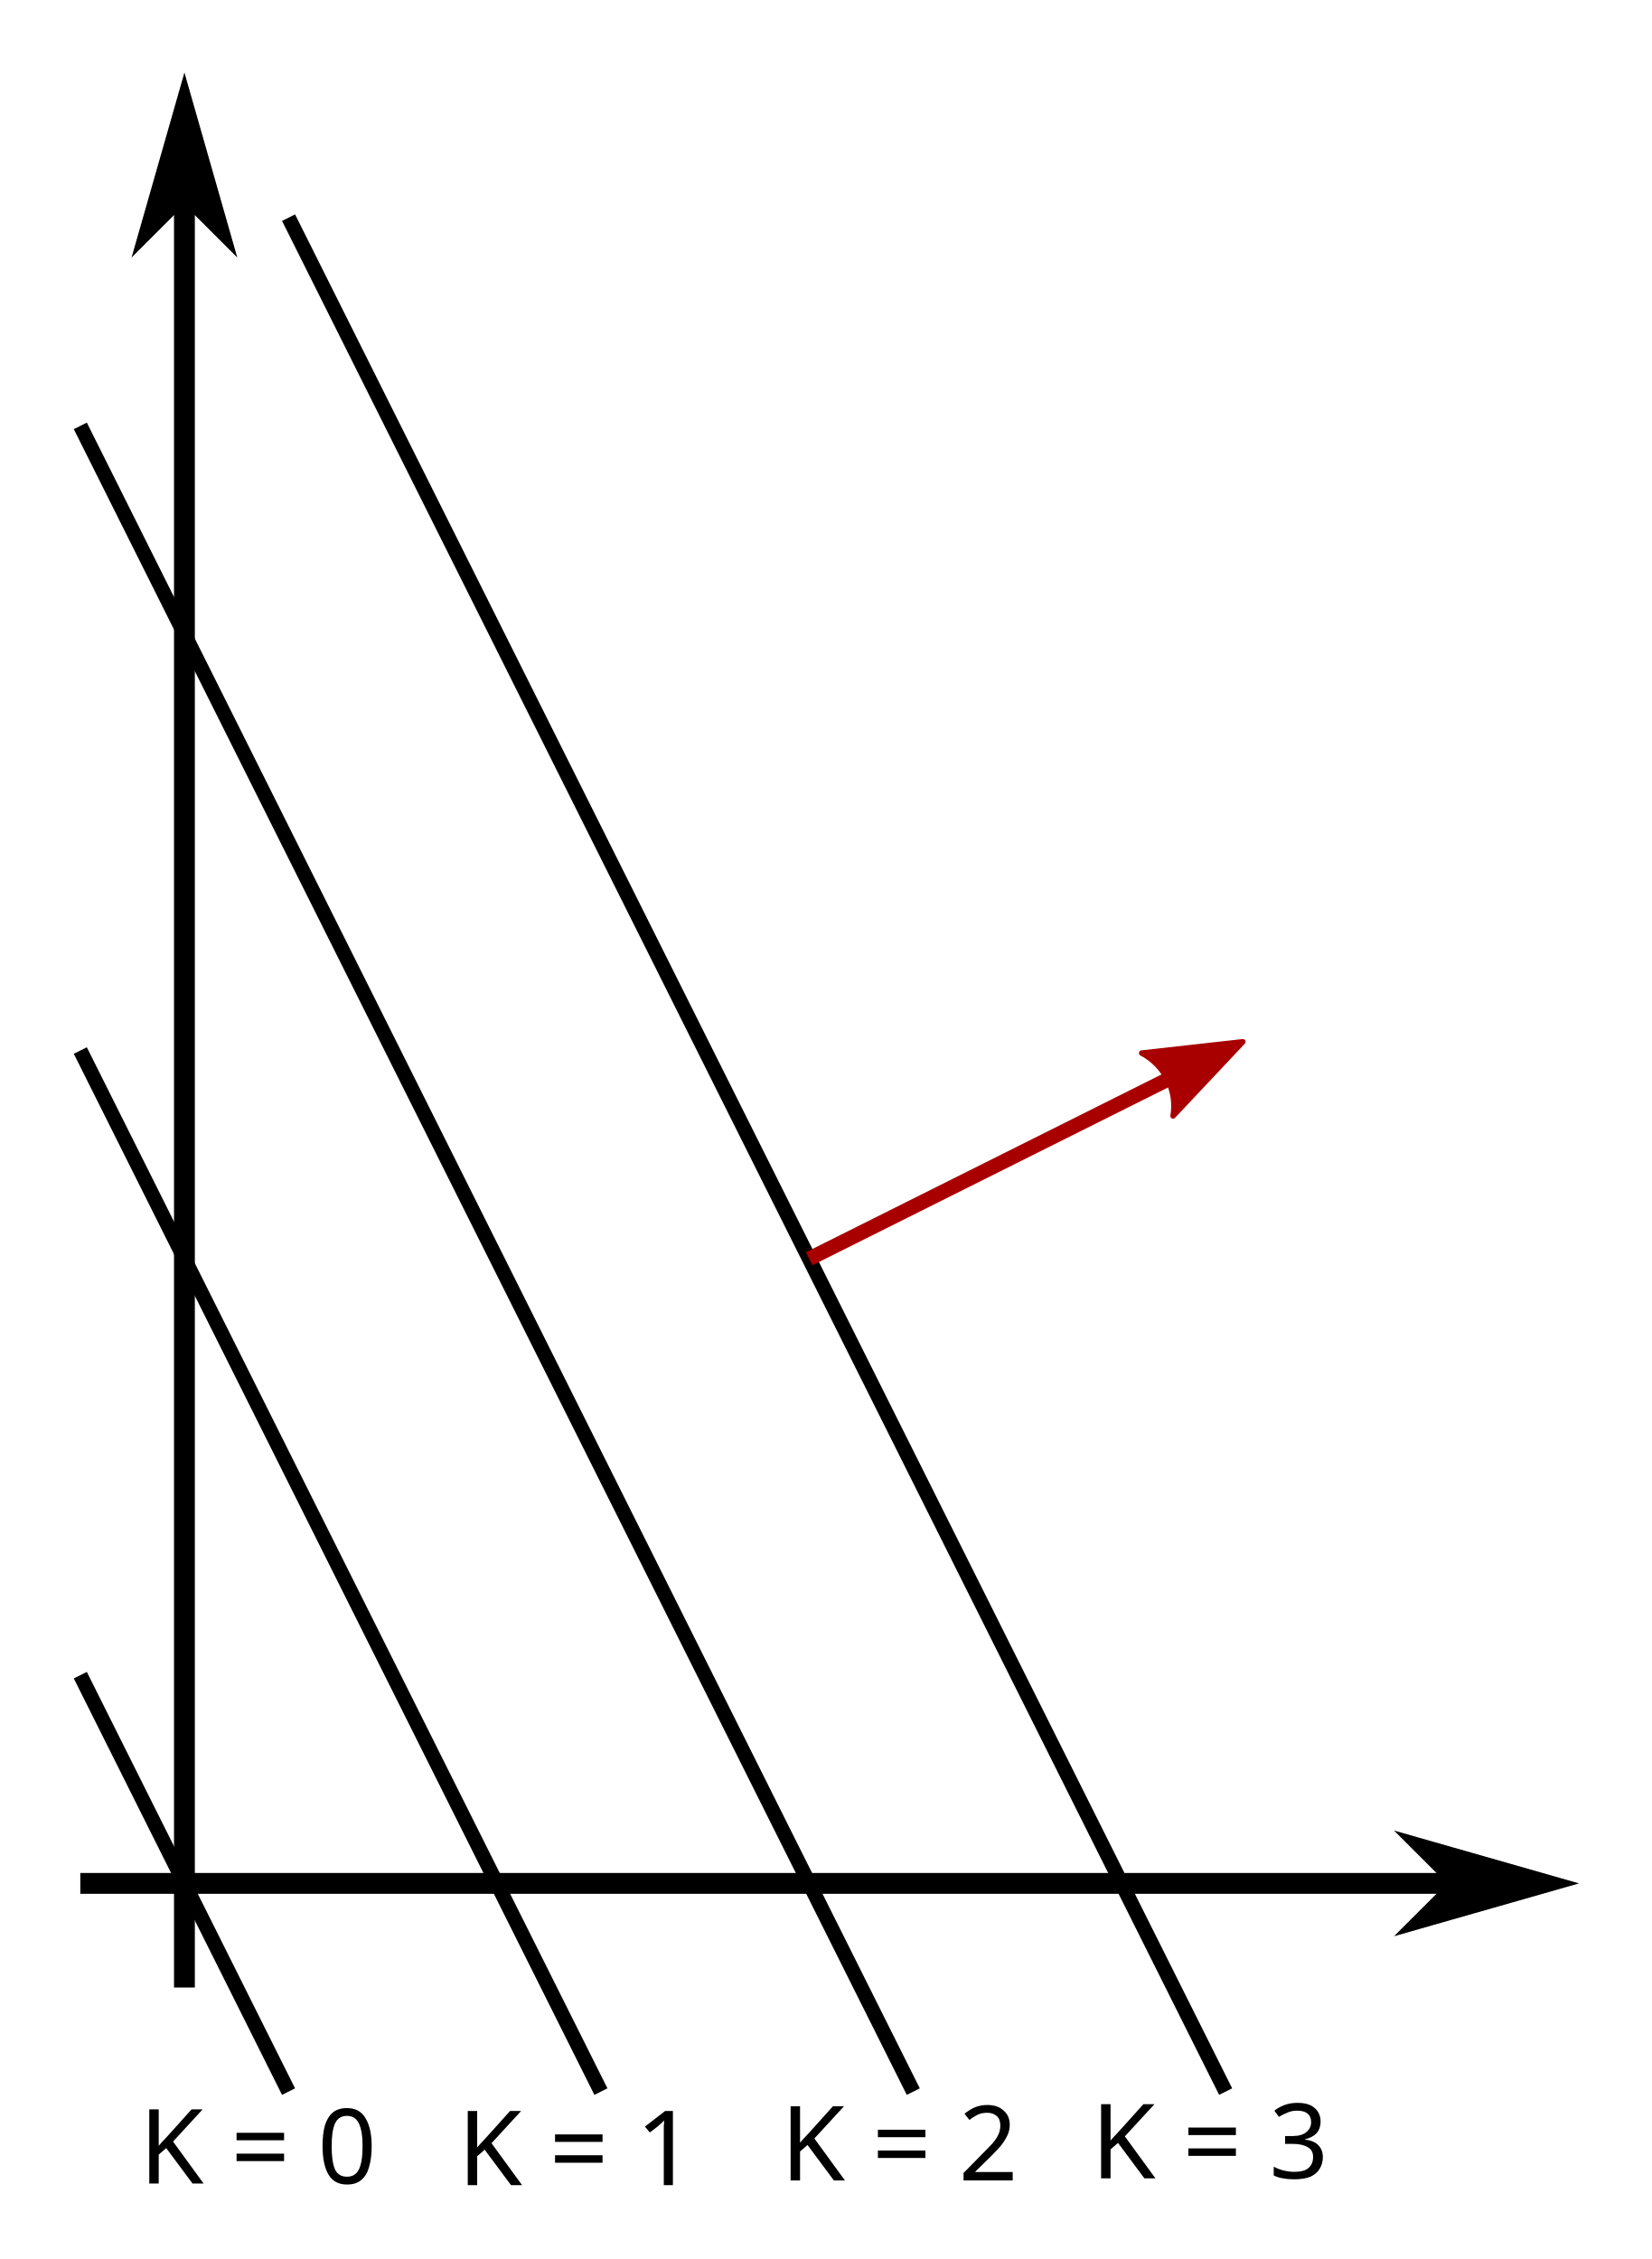
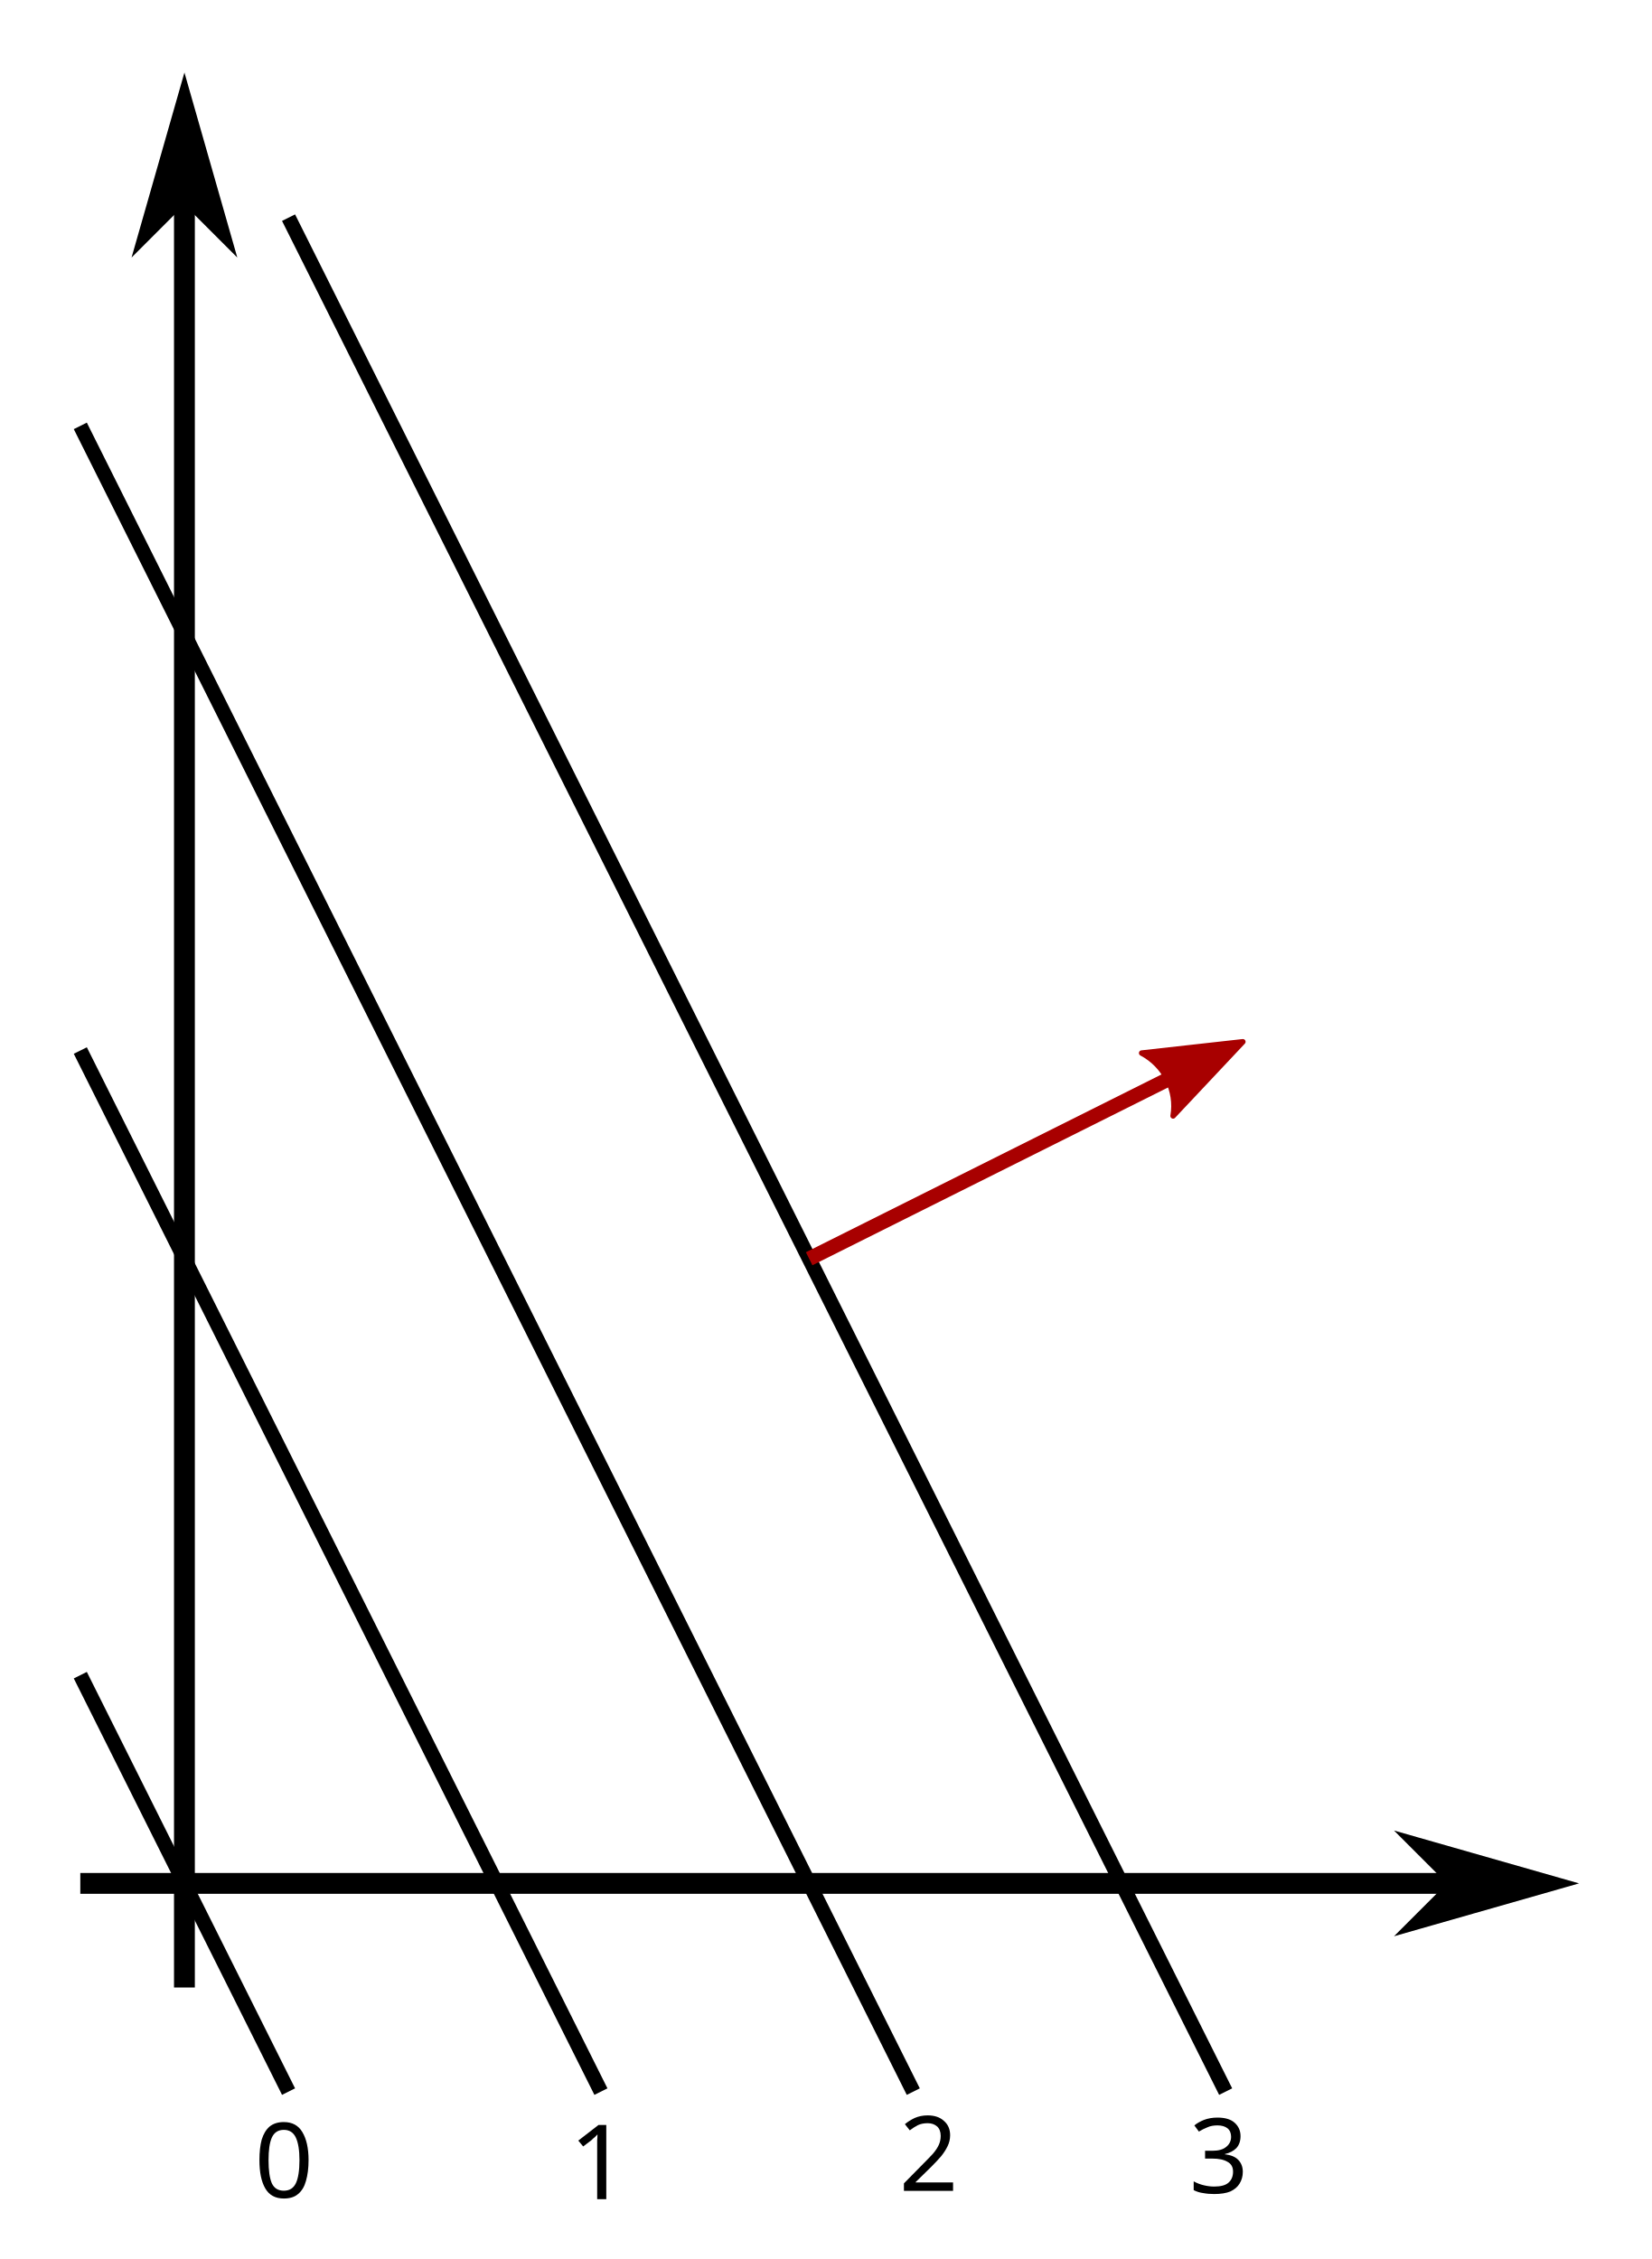
<svg xmlns="http://www.w3.org/2000/svg" width="22.383mm" height="30.619mm" viewBox="0 0 79.31 108.492" id="svg2" version="1.1">
  <defs id="defs4">
    <marker orient="auto" refY="0" refX="0" id="Arrow2Mend" style="overflow:visible">
      <path id="path4348" style="fill:#a80000;fill-opacity:1;fill-rule:evenodd;stroke:#a80000;stroke-width:0.625;stroke-linejoin:round;stroke-opacity:1" d="M 8.719,4.034 -2.207,0.016 8.719,-4.002 c -1.745,2.372 -1.735,5.617 -6e-7,8.035 z" transform="scale(-0.6,-0.6)" />
    </marker>
    <marker orient="auto" refY="0" refX="0" id="marker7775" style="overflow:visible">
      <path id="path7777" d="M 0,0 5,-5 -12.5,0 5,5 0,0 Z" style="fill:#000000;fill-opacity:1;fill-rule:evenodd;stroke:#000000;stroke-width:1pt;stroke-opacity:1" transform="matrix(-0.4,0,0,-0.4,-4,0)" />
    </marker>
    <marker orient="auto" refY="0" refX="0" id="marker7437" style="overflow:visible">
      <path id="path7439" d="M 0,0 5,-5 -12.5,0 5,5 0,0 Z" style="fill:#a80000;fill-opacity:1;fill-rule:evenodd;stroke:#a80000;stroke-width:1pt;stroke-opacity:1" transform="matrix(-0.4,0,0,-0.4,-4,0)" />
    </marker>
    <marker style="overflow:visible" id="marker7331" refX="0" refY="0" orient="auto">
      <path transform="matrix(-0.4,0,0,-0.4,-4,0)" style="fill:#000000;fill-opacity:1;fill-rule:evenodd;stroke:#000000;stroke-width:1pt;stroke-opacity:1" d="M 0,0 5,-5 -12.5,0 5,5 0,0 Z" id="path7333" />
    </marker>
    <marker style="overflow:visible" id="marker6925" refX="0" refY="0" orient="auto">
      <path transform="matrix(0.4,0,0,0.4,4,0)" style="fill:#000000;fill-opacity:1;fill-rule:evenodd;stroke:#000000;stroke-width:1pt;stroke-opacity:1" d="M 0,0 5,-5 -12.5,0 5,5 0,0 Z" id="path6927" />
    </marker>
    <marker orient="auto" refY="0" refX="0" id="marker5734" style="overflow:visible">
      <path id="path5736" d="M 0,0 5,-5 -12.5,0 5,5 0,0 Z" style="fill:#000000;fill-opacity:1;fill-rule:evenodd;stroke:#000000;stroke-width:1pt;stroke-opacity:1" transform="matrix(-0.4,0,0,-0.4,-4,0)" />
    </marker>
    <marker style="overflow:visible" id="marker5646" refX="0" refY="0" orient="auto">
      <path transform="matrix(-0.4,0,0,-0.4,-4,0)" style="fill:#000000;fill-opacity:1;fill-rule:evenodd;stroke:#000000;stroke-width:1pt;stroke-opacity:1" d="M 0,0 5,-5 -12.5,0 5,5 0,0 Z" id="path5648" />
    </marker>
    <marker orient="auto" refY="0" refX="0" id="marker5564" style="overflow:visible">
      <path id="path5566" d="M 0,0 5,-5 -12.5,0 5,5 0,0 Z" style="fill:#a80000;fill-opacity:1;fill-rule:evenodd;stroke:#a80000;stroke-width:1pt;stroke-opacity:1" transform="matrix(-0.4,0,0,-0.4,-4,0)" />
    </marker>
    <marker style="overflow:visible" id="marker4978" refX="0" refY="0" orient="auto">
      <path transform="matrix(0.4,0,0,0.4,4,0)" style="fill:#000000;fill-opacity:1;fill-rule:evenodd;stroke:#000000;stroke-width:1pt;stroke-opacity:1" d="M 0,0 5,-5 -12.5,0 5,5 0,0 Z" id="path4980" />
    </marker>
    <marker style="overflow:visible" id="marker4738" refX="0" refY="0" orient="auto">
      <path transform="matrix(-0.4,0,0,-0.4,-4,0)" style="fill:#000000;fill-opacity:1;fill-rule:evenodd;stroke:#000000;stroke-width:1pt;stroke-opacity:1" d="M 0,0 5,-5 -12.5,0 5,5 0,0 Z" id="path4740" />
    </marker>
    <marker style="overflow:visible" id="marker4538" refX="0" refY="0" orient="auto">
      <path transform="matrix(-0.4,0,0,-0.4,-4,0)" style="fill:#000000;fill-opacity:1;fill-rule:evenodd;stroke:#000000;stroke-width:1pt;stroke-opacity:1" d="M 0,0 5,-5 -12.5,0 5,5 0,0 Z" id="path4540" />
    </marker>
    <marker orient="auto" refY="0" refX="0" id="Arrow1Mend" style="overflow:visible">
      <path id="path4157" d="M 0,0 5,-5 -12.5,0 5,5 0,0 Z" style="fill:#000000;fill-opacity:1;fill-rule:evenodd;stroke:#000000;stroke-width:1pt;stroke-opacity:1" transform="matrix(-0.4,0,0,-0.4,-4,0)" />
    </marker>
    <marker orient="auto" refY="0" refX="0" id="Arrow1Mstart" style="overflow:visible">
      <path id="path4154" d="M 0,0 5,-5 -12.5,0 5,5 0,0 Z" style="fill:#000000;fill-opacity:1;fill-rule:evenodd;stroke:#000000;stroke-width:1pt;stroke-opacity:1" transform="matrix(0.4,0,0,0.4,4,0)" />
    </marker>
    <marker orient="auto" refY="0" refX="0" id="Arrow1Lstart" style="overflow:visible">
      <path id="path4148" d="M 0,0 5,-5 -12.5,0 5,5 0,0 Z" style="fill:#000000;fill-opacity:1;fill-rule:evenodd;stroke:#000000;stroke-width:1pt;stroke-opacity:1" transform="matrix(0.8,0,0,0.8,10,0)" />
    </marker>
    <marker orient="auto" refY="0" refX="0" id="Arrow2Mstart" style="overflow:visible">
      <path id="path4172" style="fill:#000000;fill-opacity:1;fill-rule:evenodd;stroke:#000000;stroke-width:0.625;stroke-linejoin:round;stroke-opacity:1" d="M 8.719,4.034 -2.207,0.016 8.719,-4.002 c -1.745,2.372 -1.735,5.617 -6e-7,8.035 z" transform="scale(0.6,0.6)" />
    </marker>
  </defs>
  <g id="layer1" transform="translate(-21.14364,-11.90888)">
    <path style="fill:none;fill-rule:evenodd;stroke:#000000;stroke-width:1px;stroke-linecap:butt;stroke-linejoin:miter;stroke-opacity:1;marker-start:url(#Arrow1Mstart)" d="M 30,17.362 30,107.362" id="path3338" />
    <path style="fill:none;fill-rule:evenodd;stroke:#000000;stroke-width:1px;stroke-linecap:butt;stroke-linejoin:miter;stroke-opacity:1;marker-end:url(#Arrow1Mend)" d="m 25,102.362 70,0" id="path3340" />
    <path style="fill:none;fill-rule:evenodd;stroke:#000000;stroke-width:0.7;stroke-linecap:butt;stroke-linejoin:miter;stroke-miterlimit:4;stroke-dasharray:none;stroke-opacity:1" d="M 25,62.362 50,112.362" id="path4274" />
    <path id="path4276" d="M 25,32.362 65,112.362" style="fill:none;fill-rule:evenodd;stroke:#000000;stroke-width:0.7;stroke-linecap:butt;stroke-linejoin:miter;stroke-miterlimit:4;stroke-dasharray:none;stroke-opacity:1" />
    <path style="fill:none;fill-rule:evenodd;stroke:#000000;stroke-width:0.7;stroke-linecap:butt;stroke-linejoin:miter;stroke-miterlimit:4;stroke-dasharray:none;stroke-opacity:1" d="M 35,22.362 80,112.362" id="path4278" />
-     <text xml:space="preserve" style="font-style:normal;font-weight:normal;font-size:5px;line-height:125%;font-family:Sans;letter-spacing:0px;word-spacing:0px;fill:#000000;fill-opacity:1;stroke:none;stroke-width:1px;stroke-linecap:butt;stroke-linejoin:miter;stroke-opacity:1" x="43.12" y="116.857" id="text4280">
-       <tspan id="tspan4282" x="43.12" y="116.857">K = 1</tspan>
+     <text xml:space="preserve" style="font-style:normal;font-weight:normal;line-height:0%;font-family:sans-serif;letter-spacing:0px;word-spacing:0px;fill:#000000;fill-opacity:1;stroke:none;stroke-width:1px;stroke-linecap:butt;stroke-linejoin:miter;stroke-opacity:1" x="48.477" y="117.527" id="text4280">
+       <tspan id="tspan4282" x="48.477" y="117.527" style="font-size:5px;line-height:1.25;font-family:sans-serif">1</tspan>
    </text>
-     <text xml:space="preserve" style="font-style:normal;font-weight:normal;font-size:5px;line-height:125%;font-family:Sans;letter-spacing:0px;word-spacing:0px;fill:#000000;fill-opacity:1;stroke:none;stroke-width:1px;stroke-linecap:butt;stroke-linejoin:miter;stroke-opacity:1" x="58.625" y="116.629" id="text4284">
-       <tspan id="tspan4286" x="58.625" y="116.629">K = 2</tspan>
+     <text xml:space="preserve" style="font-style:normal;font-weight:normal;line-height:0%;font-family:sans-serif;letter-spacing:0px;word-spacing:0px;fill:#000000;fill-opacity:1;stroke:none;stroke-width:1px;stroke-linecap:butt;stroke-linejoin:miter;stroke-opacity:1" x="64.317" y="117.131" id="text4284">
+       <tspan id="tspan4286" x="64.317" y="117.131" style="font-size:5px;line-height:1.25;font-family:sans-serif">2</tspan>
    </text>
-     <text xml:space="preserve" style="font-style:normal;font-weight:normal;font-size:5px;line-height:125%;font-family:Sans;letter-spacing:0px;word-spacing:0px;fill:#000000;fill-opacity:1;stroke:none;stroke-width:1px;stroke-linecap:butt;stroke-linejoin:miter;stroke-opacity:1" x="73.537" y="116.527" id="text4288">
-       <tspan x="73.537" y="116.527" id="tspan4292">K = 3</tspan>
+     <text xml:space="preserve" style="font-style:normal;font-weight:normal;line-height:0%;font-family:sans-serif;letter-spacing:0px;word-spacing:0px;fill:#000000;fill-opacity:1;stroke:none;stroke-width:1px;stroke-linecap:butt;stroke-linejoin:miter;stroke-opacity:1" x="78.246" y="117.234" id="text4288">
+       <tspan x="78.246" y="117.234" id="tspan4292" style="font-size:5px;line-height:1.25;font-family:sans-serif">3</tspan>
    </text>
    <path style="fill:none;fill-opacity:1;fill-rule:evenodd;stroke:#a80000;stroke-width:0.7;stroke-linecap:butt;stroke-linejoin:miter;stroke-miterlimit:4;stroke-dasharray:none;stroke-opacity:1;marker-end:url(#Arrow2Mend)" d="m 60,72.362 20,-10" id="path4315" />
    <path style="fill:none;fill-rule:evenodd;stroke:#000000;stroke-width:0.7;stroke-linecap:butt;stroke-linejoin:miter;stroke-miterlimit:4;stroke-dasharray:none;stroke-opacity:1" d="M 25,92.362 35,112.362" id="path4266" />
-     <text id="text4268" y="116.779" x="27.827" style="font-style:normal;font-weight:normal;font-size:5px;line-height:125%;font-family:Sans;letter-spacing:0px;word-spacing:0px;fill:#000000;fill-opacity:1;stroke:none;stroke-width:1px;stroke-linecap:butt;stroke-linejoin:miter;stroke-opacity:1" xml:space="preserve">
-       <tspan id="tspan4270" y="116.779" x="27.827">K = 0</tspan>
+     <text id="text4268" y="117.449" x="33.352" style="font-style:normal;font-weight:normal;line-height:0%;font-family:sans-serif;letter-spacing:0px;word-spacing:0px;fill:#000000;fill-opacity:1;stroke:none;stroke-width:1px;stroke-linecap:butt;stroke-linejoin:miter;stroke-opacity:1" xml:space="preserve">
+       <tspan id="tspan4270" y="117.449" x="33.352" style="font-size:5px;line-height:1.25;font-family:sans-serif">0</tspan>
    </text>
  </g>
</svg>
